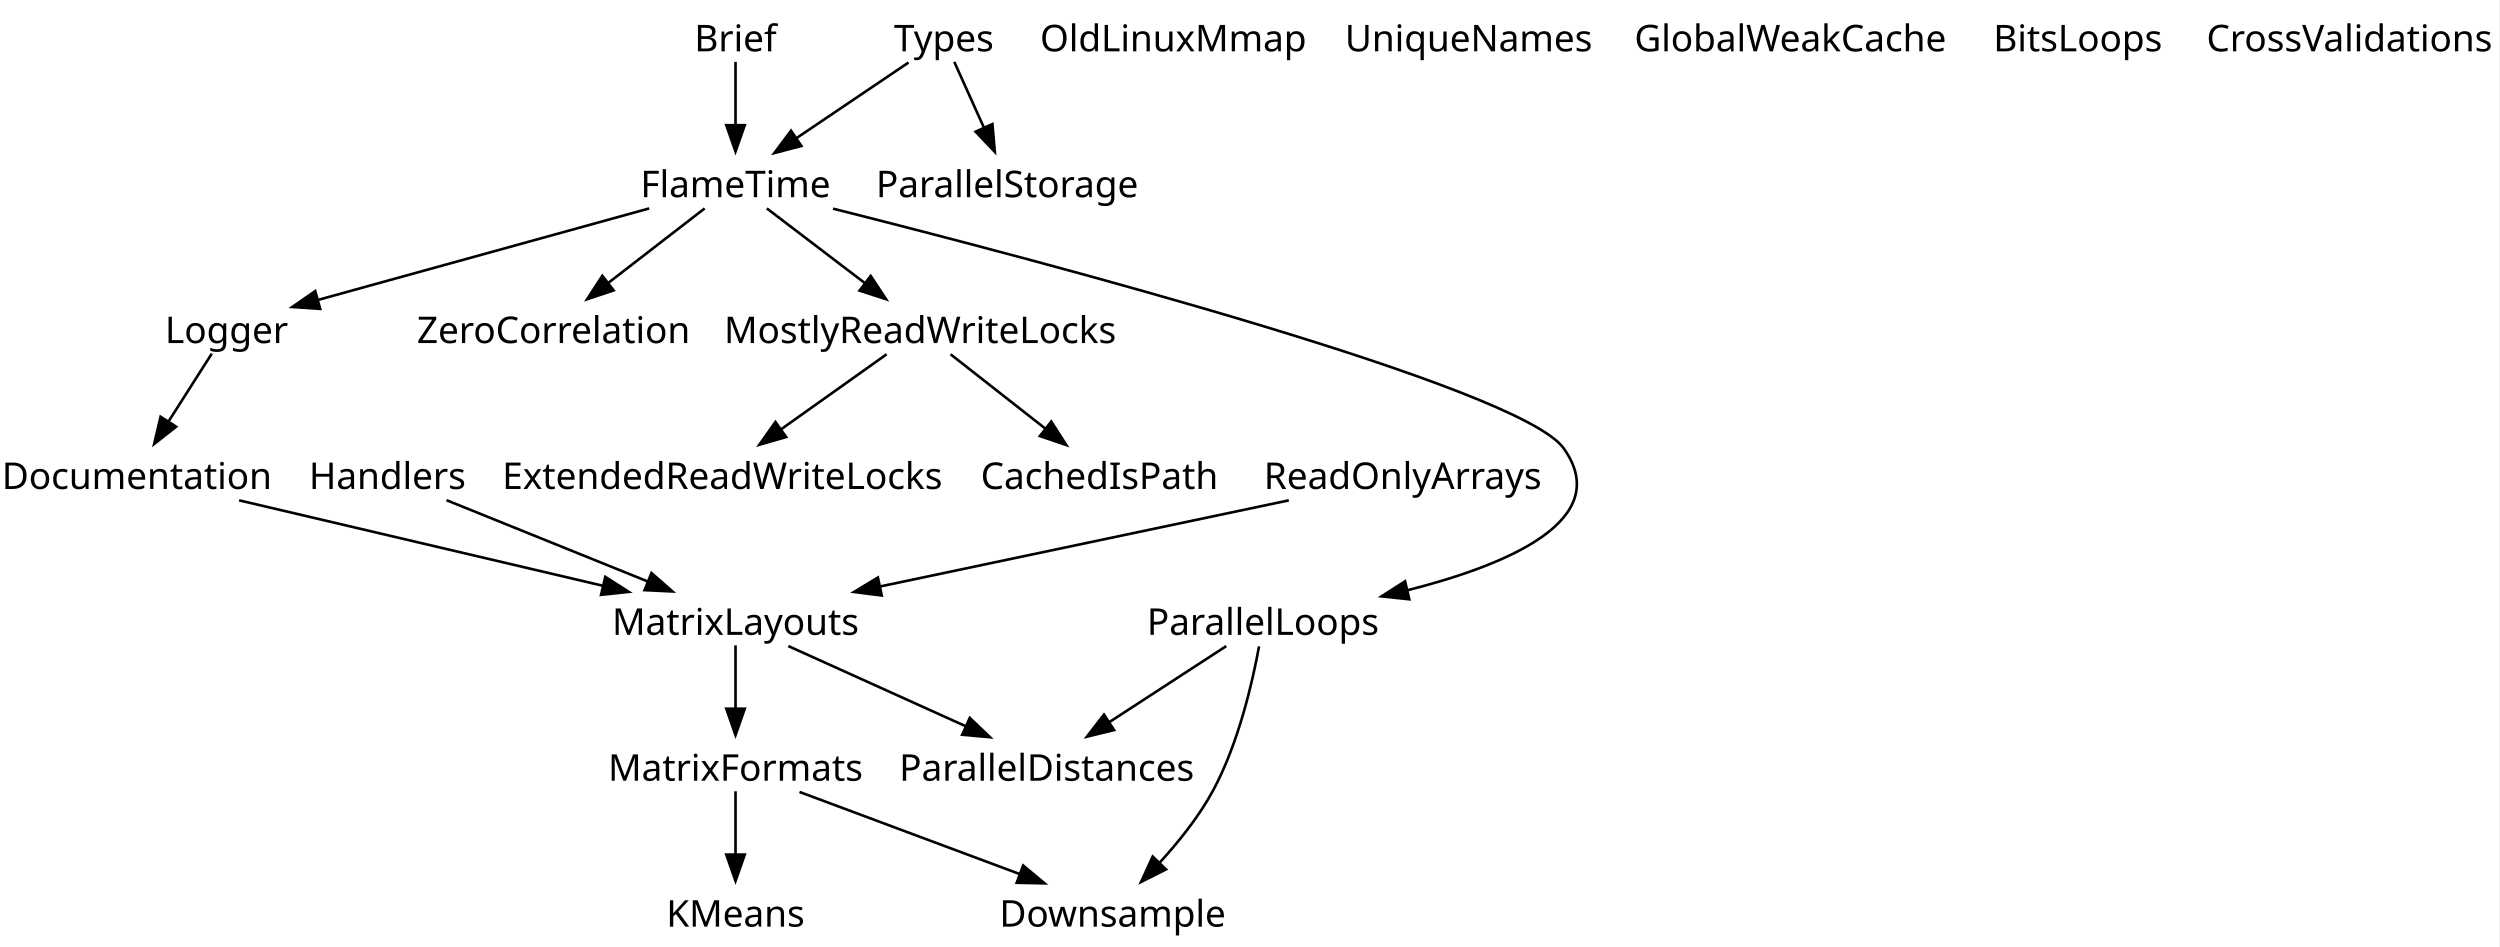
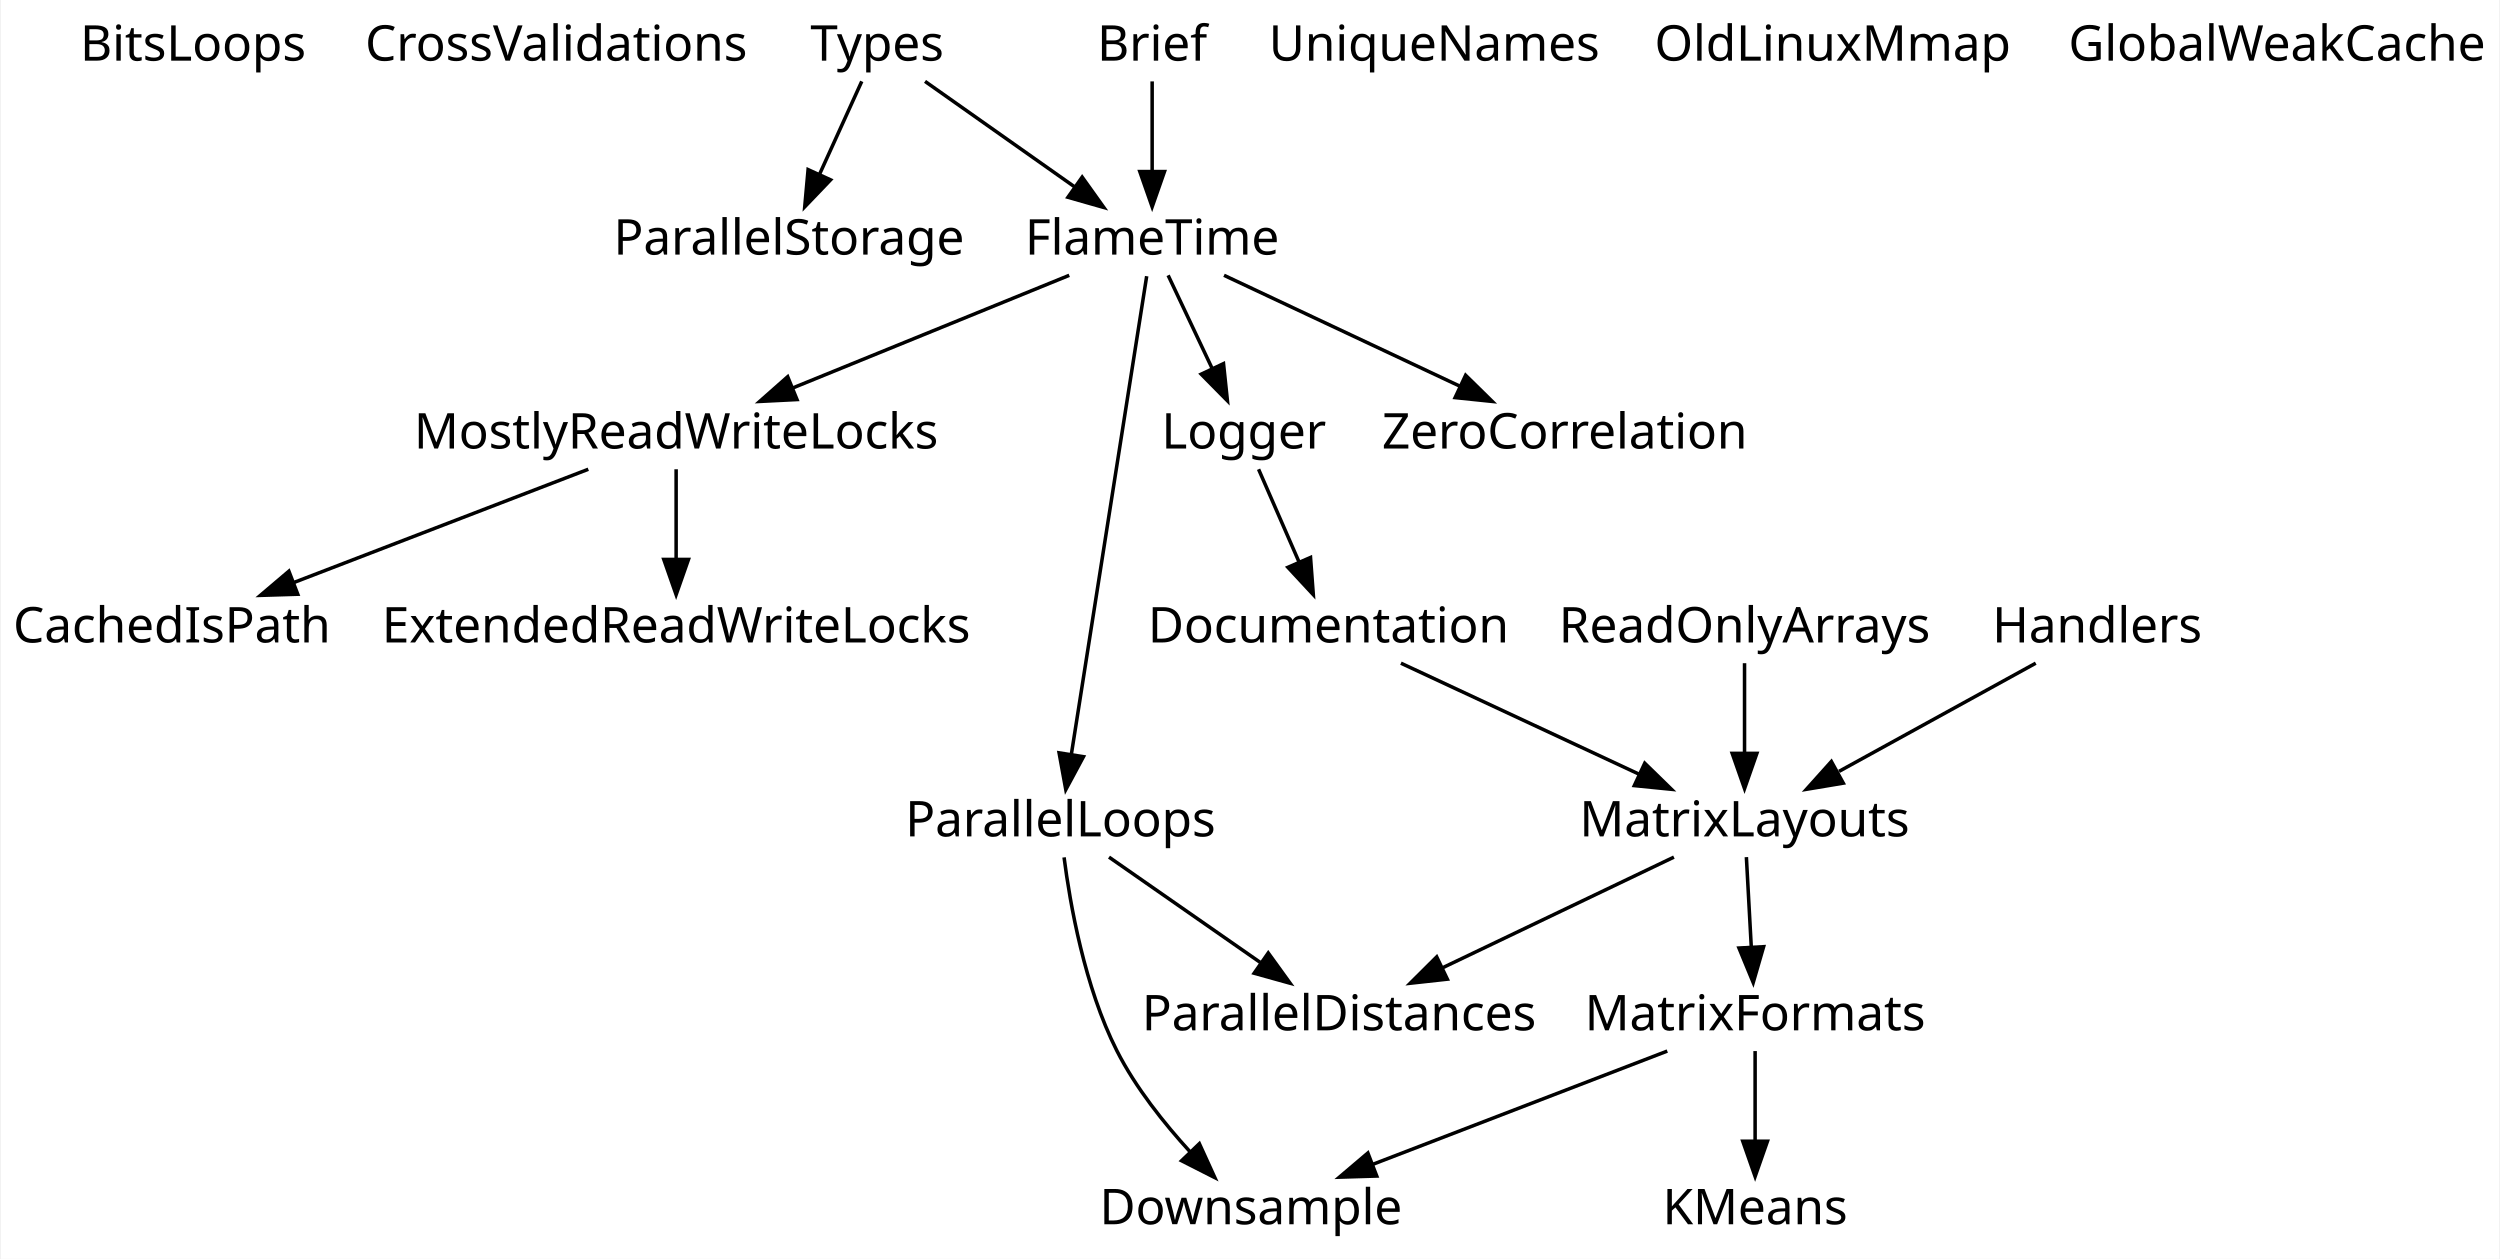
- <svg xmlns="http://www.w3.org/2000/svg" xmlns:xlink="http://www.w3.org/1999/xlink" width="948pt" height="359pt" viewBox="0.00 0.00 948.00 359.00">
-   <g id="graph0" class="graph" transform="scale(1 1) rotate(0) translate(4 355.24)">
-     <polygon fill="white" stroke="none" points="-4,4 -4,-355.24 943.69,-355.24 943.69,4 -4,4" />
+ <svg xmlns="http://www.w3.org/2000/svg" xmlns:xlink="http://www.w3.org/1999/xlink" width="709pt" height="357pt" viewBox="0.00 0.00 708.50 357.00">
+   <g id="graph0" class="graph" transform="scale(1 1) rotate(0) translate(4 353)">
+     <polygon fill="#ffffff" stroke="transparent" points="-4,4 -4,-353 704.5,-353 704.5,4 -4,4" />
    <g id="node1" class="node">
      <g id="a_node1">
-         <a xlink:href="../extended_read_write_locks.html" xlink:title="ExtendedReadWriteLocks" target="_top">
-           <polygon fill="none" stroke="white" points="350.07,-185.28 189.75,-185.28 189.75,-165.96 350.07,-165.96 350.07,-185.28" />
-           <text xml:space="preserve" text-anchor="middle" x="269.91" y="-169.82" font-family="Sans-Serif" font-size="14.00">ExtendedReadWriteLocks</text>
+         <a xlink:href="../bits_loops.html" xlink:title="BitsLoops" target="_top">
+           <polygon fill="none" stroke="#ffffff" points="82.5,-349 18.5,-349 18.5,-330 82.5,-330 82.5,-349" />
+           <text text-anchor="middle" x="50.5" y="-335.8" font-family="Sans-Serif" font-size="14.00" fill="#000000">BitsLoops</text>
        </a>
      </g>
    </g>
    <g id="node2" class="node">
      <g id="a_node2">
-         <a xlink:href="../mostly_read_write_locks.html" xlink:title="MostlyReadWriteLocks" target="_top">
-           <polygon fill="none" stroke="white" points="416.44,-240.6 273.38,-240.6 273.38,-221.28 416.44,-221.28 416.44,-240.6" />
-           <text xml:space="preserve" text-anchor="middle" x="344.91" y="-225.14" font-family="Sans-Serif" font-size="14.00">MostlyReadWriteLocks</text>
+         <a xlink:href="../cross_validations.html" xlink:title="CrossValidations" target="_top">
+           <polygon fill="none" stroke="#ffffff" points="206,-349 101,-349 101,-330 206,-330 206,-349" />
+           <text text-anchor="middle" x="153.5" y="-335.8" font-family="Sans-Serif" font-size="14.00" fill="#000000">CrossValidations</text>
+         </a>
+       </g>
+     </g>
+     <g id="node3" class="node">
+       <g id="a_node3">
+         <a xlink:href="../parallel_storage.html" xlink:title="ParallelStorage" target="_top">
+           <polygon fill="none" stroke="#ffffff" points="267.5,-294 171.5,-294 171.5,-275 267.5,-275 267.5,-294" />
+           <text text-anchor="middle" x="219.5" y="-280.8" font-family="Sans-Serif" font-size="14.00" fill="#000000">ParallelStorage</text>
+         </a>
+       </g>
+     </g>
+     <g id="node4" class="node">
+       <g id="a_node4">
+         <a xlink:href="../types.html" xlink:title="Types" target="_top">
+           <polygon fill="none" stroke="#ffffff" points="264.5,-349 224.5,-349 224.5,-330 264.5,-330 264.5,-349" />
+           <text text-anchor="middle" x="244.5" y="-335.8" font-family="Sans-Serif" font-size="14.00" fill="#000000">Types</text>
        </a>
      </g>
    </g>
    <g id="edge1" class="edge">
-       <path fill="none" stroke="black" d="M332.19,-220.89C321.2,-213.08 305.07,-201.61 291.98,-192.31" />
-       <polygon fill="black" stroke="black" points="294.11,-189.53 283.93,-186.59 290.05,-195.23 294.11,-189.53" />
+       <path fill="none" stroke="#000000" d="M240.145,-329.92C236.852,-322.675 232.223,-312.49 228.182,-303.601" />
+       <polygon fill="#000000" stroke="#000000" points="231.298,-301.996 223.973,-294.341 224.925,-304.893 231.298,-301.996" />
+     </g>
+     <g id="node14" class="node">
+       <g id="a_node14">
+         <a xlink:href="../flame_time.html" xlink:title="FlameTime" target="_top">
+           <polygon fill="none" stroke="#ffffff" points="359.5,-294 285.5,-294 285.5,-275 359.5,-275 359.5,-294" />
+           <text text-anchor="middle" x="322.5" y="-280.8" font-family="Sans-Serif" font-size="14.00" fill="#000000">FlameTime</text>
+         </a>
+       </g>
+     </g>
+     <g id="edge17" class="edge">
+       <path fill="none" stroke="#000000" d="M258.087,-329.92C269.759,-321.689 286.81,-309.666 300.438,-300.057" />
+       <polygon fill="#000000" stroke="#000000" points="302.652,-302.778 308.807,-294.155 298.618,-297.057 302.652,-302.778" />
    </g>
    <g id="node5" class="node">
      <g id="a_node5">
+         <a xlink:href="../matrix_formats.html" xlink:title="MatrixFormats" target="_top">
+           <polygon fill="none" stroke="#ffffff" points="539.5,-74 447.5,-74 447.5,-55 539.5,-55 539.5,-74" />
+           <text text-anchor="middle" x="493.5" y="-60.8" font-family="Sans-Serif" font-size="14.00" fill="#000000">MatrixFormats</text>
+         </a>
+       </g>
+     </g>
+     <g id="node15" class="node">
+       <g id="a_node15">
+         <a xlink:href="../kmeans.html" xlink:title="KMeans" target="_top">
+           <polygon fill="none" stroke="#ffffff" points="521,-19 466,-19 466,0 521,0 521,-19" />
+           <text text-anchor="middle" x="493.5" y="-5.8" font-family="Sans-Serif" font-size="14.00" fill="#000000">KMeans</text>
+         </a>
+       </g>
+     </g>
+     <g id="edge8" class="edge">
+       <path fill="none" stroke="#000000" d="M493.5,-54.92C493.5,-47.908 493.5,-38.144 493.5,-29.465" />
+       <polygon fill="#000000" stroke="#000000" points="497,-29.341 493.5,-19.341 490,-29.341 497,-29.341" />
+     </g>
+     <g id="node21" class="node">
+       <g id="a_node21">
+         <a xlink:href="../downsample.html" xlink:title="Downsample" target="_top">
+           <polygon fill="none" stroke="#ffffff" points="392,-19 309,-19 309,0 392,0 392,-19" />
+           <text text-anchor="middle" x="350.5" y="-5.8" font-family="Sans-Serif" font-size="14.00" fill="#000000">Downsample</text>
+         </a>
+       </g>
+     </g>
+     <g id="edge15" class="edge">
+       <path fill="none" stroke="#000000" d="M468.591,-54.92C445.46,-46.023 410.805,-32.694 385.012,-22.774" />
+       <polygon fill="#000000" stroke="#000000" points="386.193,-19.478 375.603,-19.155 383.68,-26.012 386.193,-19.478" />
+     </g>
+     <g id="node6" class="node">
+       <g id="a_node6">
+         <a xlink:href="../matrix_layouts.html" xlink:title="MatrixLayouts" target="_top">
+           <polygon fill="none" stroke="#ffffff" points="535,-129 446,-129 446,-110 535,-110 535,-129" />
+           <text text-anchor="middle" x="490.5" y="-115.8" font-family="Sans-Serif" font-size="14.00" fill="#000000">MatrixLayouts</text>
+         </a>
+       </g>
+     </g>
+     <g id="edge2" class="edge">
+       <path fill="none" stroke="#000000" d="M491.023,-109.92C491.405,-102.908 491.938,-93.144 492.411,-84.465" />
+       <polygon fill="#000000" stroke="#000000" points="495.913,-84.517 492.963,-74.341 488.924,-84.135 495.913,-84.517" />
+     </g>
+     <g id="node10" class="node">
+       <g id="a_node10">
+         <a xlink:href="../parallel_distances.html" xlink:title="ParallelDistances" target="_top">
+           <polygon fill="none" stroke="#ffffff" points="429.5,-74 321.5,-74 321.5,-55 429.5,-55 429.5,-74" />
+           <text text-anchor="middle" x="375.5" y="-60.8" font-family="Sans-Serif" font-size="14.00" fill="#000000">ParallelDistances</text>
+         </a>
+       </g>
+     </g>
+     <g id="edge5" class="edge">
+       <path fill="none" stroke="#000000" d="M470.469,-109.92C452.358,-101.258 425.464,-88.396 404.914,-78.567" />
+       <polygon fill="#000000" stroke="#000000" points="406.219,-75.312 395.688,-74.155 403.199,-81.627 406.219,-75.312" />
+     </g>
+     <g id="node7" class="node">
+       <g id="a_node7">
        <a xlink:href="../cached_ispath.html" xlink:title="CachedIsPath" target="_top">
-           <polygon fill="none" stroke="white" points="457.44,-185.28 368.38,-185.28 368.38,-165.96 457.44,-165.96 457.44,-185.28" />
-           <text xml:space="preserve" text-anchor="middle" x="412.91" y="-169.82" font-family="Sans-Serif" font-size="14.00">CachedIsPath</text>
-         </a>
-       </g>
-     </g>
-     <g id="edge3" class="edge">
-       <path fill="none" stroke="black" d="M356.45,-220.89C366.37,-213.11 380.92,-201.7 392.77,-192.41" />
-       <polygon fill="black" stroke="black" points="394.64,-195.39 400.35,-186.47 390.33,-189.88 394.64,-195.39" />
-     </g>
-     <g id="node3" class="node">
-       <g id="a_node3">
-         <a xlink:href="../old_linux_mmap.html" xlink:title="OldLinuxMmap" target="_top">
-           <polygon fill="none" stroke="white" points="489.57,-351.24 392.25,-351.24 392.25,-331.92 489.57,-331.92 489.57,-351.24" />
-           <text xml:space="preserve" text-anchor="middle" x="440.91" y="-335.78" font-family="Sans-Serif" font-size="14.00">OldLinuxMmap</text>
-         </a>
-       </g>
-     </g>
-     <g id="node4" class="node">
-       <g id="a_node4">
-         <a xlink:href="../flame_time.html" xlink:title="FlameTime" target="_top">
-           <polygon fill="none" stroke="white" points="311.57,-295.92 238.25,-295.92 238.25,-276.6 311.57,-276.6 311.57,-295.92" />
-           <text xml:space="preserve" text-anchor="middle" x="274.91" y="-280.46" font-family="Sans-Serif" font-size="14.00">FlameTime</text>
-         </a>
-       </g>
-     </g>
-     <g id="edge2" class="edge">
-       <path fill="none" stroke="black" d="M286.78,-276.21C297,-268.43 311.98,-257.02 324.17,-247.73" />
-       <polygon fill="black" stroke="black" points="326.17,-250.61 332.01,-241.77 321.93,-245.04 326.17,-250.61" />
+           <polygon fill="none" stroke="#ffffff" points="89,-184 0,-184 0,-165 89,-165 89,-184" />
+           <text text-anchor="middle" x="44.5" y="-170.8" font-family="Sans-Serif" font-size="14.00" fill="#000000">CachedIsPath</text>
+         </a>
+       </g>
    </g>
    <g id="node8" class="node">
      <g id="a_node8">
+         <a xlink:href="../mostly_read_write_locks.html" xlink:title="MostlyReadWriteLocks" target="_top">
+           <polygon fill="none" stroke="#ffffff" points="259,-239 116,-239 116,-220 259,-220 259,-239" />
+           <text text-anchor="middle" x="187.5" y="-225.8" font-family="Sans-Serif" font-size="14.00" fill="#000000">MostlyReadWriteLocks</text>
+         </a>
+       </g>
+     </g>
+     <g id="edge3" class="edge">
+       <path fill="none" stroke="#000000" d="M162.591,-219.92C139.46,-211.023 104.805,-197.694 79.012,-187.774" />
+       <polygon fill="#000000" stroke="#000000" points="80.193,-184.478 69.603,-184.155 77.68,-191.012 80.193,-184.478" />
+     </g>
+     <g id="node20" class="node">
+       <g id="a_node20">
+         <a xlink:href="../extended_read_write_locks.html" xlink:title="ExtendedReadWriteLocks" target="_top">
+           <polygon fill="none" stroke="#ffffff" points="268,-184 107,-184 107,-165 268,-165 268,-184" />
+           <text text-anchor="middle" x="187.5" y="-170.8" font-family="Sans-Serif" font-size="14.00" fill="#000000">ExtendedReadWriteLocks</text>
+         </a>
+       </g>
+     </g>
+     <g id="edge13" class="edge">
+       <path fill="none" stroke="#000000" d="M187.5,-219.92C187.5,-212.908 187.5,-203.144 187.5,-194.465" />
+       <polygon fill="#000000" stroke="#000000" points="191,-194.341 187.5,-184.341 184,-194.341 191,-194.341" />
+     </g>
+     <g id="node9" class="node">
+       <g id="a_node9">
+         <a xlink:href="../unique_names.html" xlink:title="UniqueNames" target="_top">
+           <polygon fill="none" stroke="#ffffff" points="448,-349 357,-349 357,-330 448,-330 448,-349" />
+           <text text-anchor="middle" x="402.5" y="-335.8" font-family="Sans-Serif" font-size="14.00" fill="#000000">UniqueNames</text>
+         </a>
+       </g>
+     </g>
+     <g id="node11" class="node">
+       <g id="a_node11">
+         <a xlink:href="../parallel_loops.html" xlink:title="ParallelLoops" target="_top">
+           <polygon fill="none" stroke="#ffffff" points="339.5,-129 253.5,-129 253.5,-110 339.5,-110 339.5,-129" />
+           <text text-anchor="middle" x="296.5" y="-115.8" font-family="Sans-Serif" font-size="14.00" fill="#000000">ParallelLoops</text>
+         </a>
+       </g>
+     </g>
+     <g id="edge4" class="edge">
+       <path fill="none" stroke="#000000" d="M310.261,-109.92C322.083,-101.689 339.353,-89.666 353.155,-80.057" />
+       <polygon fill="#000000" stroke="#000000" points="355.425,-82.741 361.632,-74.155 351.425,-76.996 355.425,-82.741" />
+     </g>
+     <g id="edge14" class="edge">
+       <path fill="none" stroke="#000000" d="M297.519,-109.846C299.196,-96.804 303.313,-73.109 312.5,-55 317.808,-44.537 325.924,-34.37 333.295,-26.31" />
+       <polygon fill="#000000" stroke="#000000" points="335.891,-28.66 340.285,-19.019 330.838,-23.815 335.891,-28.66" />
+     </g>
+     <g id="node12" class="node">
+       <g id="a_node12">
+         <a xlink:href="../documentation.html" xlink:title="Documentation" target="_top">
+           <polygon fill="none" stroke="#ffffff" points="420.5,-184 324.5,-184 324.5,-165 420.5,-165 420.5,-184" />
+           <text text-anchor="middle" x="372.5" y="-170.8" font-family="Sans-Serif" font-size="14.00" fill="#000000">Documentation</text>
+         </a>
+       </g>
+     </g>
+     <g id="edge11" class="edge">
+       <path fill="none" stroke="#000000" d="M393.054,-164.92C411.721,-156.219 439.483,-143.279 460.605,-133.434" />
+       <polygon fill="#000000" stroke="#000000" points="462.2,-136.552 469.786,-129.155 459.243,-130.207 462.2,-136.552" />
+     </g>
+     <g id="node13" class="node">
+       <g id="a_node13">
+         <a xlink:href="../logger.html" xlink:title="Logger" target="_top">
+           <polygon fill="none" stroke="#ffffff" points="372,-239 325,-239 325,-220 372,-220 372,-239" />
+           <text text-anchor="middle" x="348.5" y="-225.8" font-family="Sans-Serif" font-size="14.00" fill="#000000">Logger</text>
+         </a>
+       </g>
+     </g>
+     <g id="edge6" class="edge">
+       <path fill="none" stroke="#000000" d="M352.68,-219.92C355.842,-212.675 360.286,-202.49 364.165,-193.601" />
+       <polygon fill="#000000" stroke="#000000" points="367.414,-194.906 368.206,-184.341 360.998,-192.106 367.414,-194.906" />
+     </g>
+     <g id="edge7" class="edge">
+       <path fill="none" stroke="#000000" d="M298.985,-274.92C277.34,-266.101 245.007,-252.929 220.727,-243.037" />
+       <polygon fill="#000000" stroke="#000000" points="221.78,-239.687 211.199,-239.155 219.139,-246.169 221.78,-239.687" />
+     </g>
+     <g id="edge9" class="edge">
+       <path fill="none" stroke="#000000" d="M320.951,-274.673C316.769,-248.129 305.184,-174.609 299.595,-139.14" />
+       <polygon fill="#000000" stroke="#000000" points="303.022,-138.403 298.008,-129.069 296.107,-139.492 303.022,-138.403" />
+     </g>
+     <g id="edge16" class="edge">
+       <path fill="none" stroke="#000000" d="M327.029,-274.92C330.454,-267.675 335.268,-257.49 339.47,-248.601" />
+       <polygon fill="#000000" stroke="#000000" points="342.738,-249.877 343.848,-239.341 336.41,-246.886 342.738,-249.877" />
+     </g>
+     <g id="node23" class="node">
+       <g id="a_node23">
        <a xlink:href="../zero_correlation.html" xlink:title="ZeroCorrelation" target="_top">
-           <polygon fill="none" stroke="white" points="254.94,-240.6 156.87,-240.6 156.87,-221.28 254.94,-221.28 254.94,-240.6" />
-           <text xml:space="preserve" text-anchor="middle" x="205.91" y="-225.14" font-family="Sans-Serif" font-size="14.00">ZeroCorrelation</text>
-         </a>
-       </g>
-     </g>
-     <g id="edge4" class="edge">
-       <path fill="none" stroke="black" d="M263.21,-276.21C253.13,-268.43 238.37,-257.02 226.35,-247.73" />
-       <polygon fill="black" stroke="black" points="228.69,-245.12 218.64,-241.78 224.41,-250.66 228.69,-245.12" />
+           <polygon fill="none" stroke="#ffffff" points="488.5,-239 390.5,-239 390.5,-220 488.5,-220 488.5,-239" />
+           <text text-anchor="middle" x="439.5" y="-225.8" font-family="Sans-Serif" font-size="14.00" fill="#000000">ZeroCorrelation</text>
+         </a>
+       </g>
+     </g>
+     <g id="edge19" class="edge">
+       <path fill="none" stroke="#000000" d="M342.88,-274.92C361.389,-266.219 388.915,-253.279 409.858,-243.434" />
+       <polygon fill="#000000" stroke="#000000" points="411.4,-246.577 418.961,-239.155 408.422,-240.242 411.4,-246.577" />
    </g>
    <g id="node16" class="node">
      <g id="a_node16">
-         <a xlink:href="../parallel_loops.html" xlink:title="ParallelLoops" target="_top">
-           <polygon fill="none" stroke="white" points="517.94,-129.96 431.88,-129.96 431.88,-110.64 517.94,-110.64 517.94,-129.96" />
-           <text xml:space="preserve" text-anchor="middle" x="474.91" y="-114.5" font-family="Sans-Serif" font-size="14.00">ParallelLoops</text>
-         </a>
-       </g>
-     </g>
-     <g id="edge7" class="edge">
-       <path fill="none" stroke="black" d="M311.91,-276.11C391.33,-256.12 572.31,-208.44 588.91,-185.28 608.4,-158.08 567.62,-140.99 529.54,-131.38" />
-       <polygon fill="black" stroke="black" points="530.41,-127.99 519.87,-129.1 528.8,-134.81 530.41,-127.99" />
+         <a xlink:href="../read_only_arrays.html" xlink:title="ReadOnlyArrays" target="_top">
+           <polygon fill="none" stroke="#ffffff" points="542.5,-184 438.5,-184 438.5,-165 542.5,-165 542.5,-184" />
+           <text text-anchor="middle" x="490.5" y="-170.8" font-family="Sans-Serif" font-size="14.00" fill="#000000">ReadOnlyArrays</text>
+         </a>
+       </g>
+     </g>
+     <g id="edge10" class="edge">
+       <path fill="none" stroke="#000000" d="M490.5,-164.92C490.5,-157.908 490.5,-148.144 490.5,-139.465" />
+       <polygon fill="#000000" stroke="#000000" points="494,-139.341 490.5,-129.341 487,-139.341 494,-139.341" />
+     </g>
+     <g id="node17" class="node">
+       <g id="a_node17">
+         <a xlink:href="../old_linux_mmap.html" xlink:title="OldLinuxMmap" target="_top">
+           <polygon fill="none" stroke="#ffffff" points="564.5,-349 466.5,-349 466.5,-330 564.5,-330 564.5,-349" />
+           <text text-anchor="middle" x="515.5" y="-335.8" font-family="Sans-Serif" font-size="14.00" fill="#000000">OldLinuxMmap</text>
+         </a>
+       </g>
+     </g>
+     <g id="node18" class="node">
+       <g id="a_node18">
+         <a xlink:href="../handlers.html" xlink:title="Handlers" target="_top">
+           <polygon fill="none" stroke="#ffffff" points="620,-184 561,-184 561,-165 620,-165 620,-184" />
+           <text text-anchor="middle" x="590.5" y="-170.8" font-family="Sans-Serif" font-size="14.00" fill="#000000">Handlers</text>
+         </a>
+       </g>
+     </g>
+     <g id="edge12" class="edge">
+       <path fill="none" stroke="#000000" d="M573.081,-164.92C557.689,-156.454 535.001,-143.976 517.298,-134.239" />
+       <polygon fill="#000000" stroke="#000000" points="518.504,-130.907 508.055,-129.155 515.13,-137.041 518.504,-130.907" />
    </g>
    <g id="node19" class="node">
      <g id="a_node19">
-         <a xlink:href="../logger.html" xlink:title="Logger" target="_top">
-           <polygon fill="none" stroke="white" points="105.07,-240.6 58.75,-240.6 58.75,-221.28 105.07,-221.28 105.07,-240.6" />
-           <text xml:space="preserve" text-anchor="middle" x="81.91" y="-225.14" font-family="Sans-Serif" font-size="14.00">Logger</text>
-         </a>
-       </g>
-     </g>
-     <g id="edge11" class="edge">
-       <path fill="none" stroke="black" d="M242.17,-276.21C207.14,-266.54 151.81,-251.25 116.2,-241.41" />
-       <polygon fill="black" stroke="black" points="117.4,-238.12 106.83,-238.83 115.54,-244.86 117.4,-238.12" />
-     </g>
-     <g id="node6" class="node">
-       <g id="a_node6">
-         <a xlink:href="../read_only_arrays.html" xlink:title="ReadOnlyArrays" target="_top">
-           <polygon fill="none" stroke="white" points="579.94,-185.28 475.88,-185.28 475.88,-165.96 579.94,-165.96 579.94,-185.28" />
-           <text xml:space="preserve" text-anchor="middle" x="527.91" y="-169.82" font-family="Sans-Serif" font-size="14.00">ReadOnlyArrays</text>
-         </a>
-       </g>
-     </g>
-     <g id="node14" class="node">
-       <g id="a_node14">
-         <a xlink:href="../matrix_layouts.html" xlink:title="MatrixLayouts" target="_top">
-           <polygon fill="none" stroke="white" points="319.44,-129.96 230.37,-129.96 230.37,-110.64 319.44,-110.64 319.44,-129.96" />
-           <text xml:space="preserve" text-anchor="middle" x="274.91" y="-114.5" font-family="Sans-Serif" font-size="14.00">MatrixLayouts</text>
-         </a>
-       </g>
-     </g>
-     <g id="edge17" class="edge">
-       <path fill="none" stroke="black" d="M484.71,-165.51C441.81,-156.47 375.91,-142.59 329.44,-132.79" />
-       <polygon fill="black" stroke="black" points="330.35,-129.41 319.84,-130.77 328.9,-136.26 330.35,-129.41" />
-     </g>
-     <g id="node7" class="node">
-       <g id="a_node7">
-         <a xlink:href="../unique_names.html" xlink:title="UniqueNames" target="_top">
-           <polygon fill="none" stroke="white" points="598.19,-351.24 507.62,-351.24 507.62,-331.92 598.19,-331.92 598.19,-351.24" />
-           <text xml:space="preserve" text-anchor="middle" x="552.91" y="-335.78" font-family="Sans-Serif" font-size="14.00">UniqueNames</text>
-         </a>
-       </g>
-     </g>
-     <g id="node9" class="node">
-       <g id="a_node9">
        <a xlink:href="../global_weak_cache.html" xlink:title="GlobalWeakCache" target="_top">
-           <polygon fill="none" stroke="white" points="733.69,-351.24 616.12,-351.24 616.12,-331.92 733.69,-331.92 733.69,-351.24" />
-           <text xml:space="preserve" text-anchor="middle" x="674.91" y="-335.78" font-family="Sans-Serif" font-size="14.00">GlobalWeakCache</text>
-         </a>
-       </g>
-     </g>
-     <g id="node10" class="node">
-       <g id="a_node10">
-         <a xlink:href="../bits_loops.html" xlink:title="BitsLoops" target="_top">
-           <polygon fill="none" stroke="white" points="815.69,-351.24 752.12,-351.24 752.12,-331.92 815.69,-331.92 815.69,-351.24" />
-           <text xml:space="preserve" text-anchor="middle" x="783.91" y="-335.78" font-family="Sans-Serif" font-size="14.00">BitsLoops</text>
-         </a>
-       </g>
-     </g>
-     <g id="node11" class="node">
-       <g id="a_node11">
-         <a xlink:href="../parallel_storage.html" xlink:title="ParallelStorage" target="_top">
-           <polygon fill="none" stroke="white" points="426.19,-295.92 329.62,-295.92 329.62,-276.6 426.19,-276.6 426.19,-295.92" />
-           <text xml:space="preserve" text-anchor="middle" x="377.91" y="-280.46" font-family="Sans-Serif" font-size="14.00">ParallelStorage</text>
-         </a>
-       </g>
-     </g>
-     <g id="node12" class="node">
-       <g id="a_node12">
-         <a xlink:href="../types.html" xlink:title="Types" target="_top">
-           <polygon fill="none" stroke="white" points="374.44,-351.24 333.37,-351.24 333.37,-331.92 374.44,-331.92 374.44,-351.24" />
-           <text xml:space="preserve" text-anchor="middle" x="353.91" y="-335.78" font-family="Sans-Serif" font-size="14.00">Types</text>
-         </a>
-       </g>
-     </g>
-     <g id="edge14" class="edge">
-       <path fill="none" stroke="black" d="M340.51,-331.53C328.82,-323.65 311.61,-312.03 297.75,-302.68" />
-       <polygon fill="black" stroke="black" points="299.88,-299.89 289.63,-297.2 295.96,-305.69 299.88,-299.89" />
-     </g>
-     <g id="edge5" class="edge">
-       <path fill="none" stroke="black" d="M357.87,-331.78C360.95,-324.95 365.32,-315.23 369.2,-306.61" />
-       <polygon fill="black" stroke="black" points="372.33,-308.19 373.24,-297.64 365.94,-305.32 372.33,-308.19" />
-     </g>
-     <g id="node13" class="node">
-       <g id="a_node13">
-         <a xlink:href="../matrix_formats.html" xlink:title="MatrixFormats" target="_top">
-           <polygon fill="none" stroke="white" points="320.94,-74.64 228.87,-74.64 228.87,-55.32 320.94,-55.32 320.94,-74.64" />
-           <text xml:space="preserve" text-anchor="middle" x="274.91" y="-59.18" font-family="Sans-Serif" font-size="14.00">MatrixFormats</text>
-         </a>
-       </g>
-     </g>
-     <g id="node18" class="node">
-       <g id="a_node18">
-         <a xlink:href="../kmeans.html" xlink:title="KMeans" target="_top">
-           <polygon fill="none" stroke="white" points="302.19,-19.32 247.62,-19.32 247.62,0 302.19,0 302.19,-19.32" />
-           <text xml:space="preserve" text-anchor="middle" x="274.91" y="-3.86" font-family="Sans-Serif" font-size="14.00">KMeans</text>
-         </a>
-       </g>
-     </g>
-     <g id="edge10" class="edge">
-       <path fill="none" stroke="black" d="M274.91,-55.18C274.91,-48.58 274.91,-39.28 274.91,-30.89" />
-       <polygon fill="black" stroke="black" points="278.41,-31.17 274.91,-21.17 271.41,-31.17 278.41,-31.17" />
-     </g>
-     <g id="node23" class="node">
-       <g id="a_node23">
-         <a xlink:href="../downsample.html" xlink:title="Downsample" target="_top">
-           <polygon fill="none" stroke="white" points="459.44,-19.32 376.38,-19.32 376.38,0 459.44,0 459.44,-19.32" />
-           <text xml:space="preserve" text-anchor="middle" x="417.91" y="-3.86" font-family="Sans-Serif" font-size="14.00">Downsample</text>
-         </a>
-       </g>
-     </g>
-     <g id="edge18" class="edge">
-       <path fill="none" stroke="black" d="M299.17,-54.93C322.18,-46.36 357,-33.37 382.99,-23.68" />
-       <polygon fill="black" stroke="black" points="383.97,-27.05 392.11,-20.28 381.52,-20.49 383.97,-27.05" />
-     </g>
-     <g id="edge6" class="edge">
-       <path fill="none" stroke="black" d="M274.91,-110.5C274.91,-103.9 274.91,-94.6 274.91,-86.21" />
-       <polygon fill="black" stroke="black" points="278.41,-86.49 274.91,-76.49 271.41,-86.49 278.41,-86.49" />
-     </g>
-     <g id="node17" class="node">
-       <g id="a_node17">
-         <a xlink:href="../parallel_distances.html" xlink:title="ParallelDistances" target="_top">
-           <polygon fill="none" stroke="white" points="447.19,-74.64 338.62,-74.64 338.62,-55.32 447.19,-55.32 447.19,-74.64" />
-           <text xml:space="preserve" text-anchor="middle" x="392.91" y="-59.18" font-family="Sans-Serif" font-size="14.00">ParallelDistances</text>
-         </a>
-       </g>
-     </g>
-     <g id="edge9" class="edge">
-       <path fill="none" stroke="black" d="M294.93,-110.25C313.4,-101.91 341.12,-89.38 362.36,-79.78" />
-       <polygon fill="black" stroke="black" points="363.74,-83 371.42,-75.69 360.86,-76.62 363.74,-83" />
-     </g>
-     <g id="node15" class="node">
-       <g id="a_node15">
-         <a xlink:href="../cross_validations.html" xlink:title="CrossValidations" target="_top">
-           <polygon fill="none" stroke="white" points="939.69,-351.24 834.12,-351.24 834.12,-331.92 939.69,-331.92 939.69,-351.24" />
-           <text xml:space="preserve" text-anchor="middle" x="886.91" y="-335.78" font-family="Sans-Serif" font-size="14.00">CrossValidations</text>
-         </a>
-       </g>
-     </g>
-     <g id="edge8" class="edge">
-       <path fill="none" stroke="black" d="M461,-110.25C448.75,-102.29 430.66,-90.52 416.2,-81.12" />
-       <polygon fill="black" stroke="black" points="418.45,-78.41 408.16,-75.89 414.63,-84.28 418.45,-78.41" />
-     </g>
-     <g id="edge19" class="edge">
-       <path fill="none" stroke="black" d="M473.43,-110.15C471.09,-97.3 465.74,-73.45 455.91,-55.32 450.54,-45.41 442.71,-35.73 435.55,-27.92" />
-       <polygon fill="black" stroke="black" points="438.15,-25.57 428.69,-20.81 433.11,-30.43 438.15,-25.57" />
+           <polygon fill="none" stroke="#ffffff" points="700.5,-349 582.5,-349 582.5,-330 700.5,-330 700.5,-349" />
+           <text text-anchor="middle" x="641.5" y="-335.8" font-family="Sans-Serif" font-size="14.00" fill="#000000">GlobalWeakCache</text>
+         </a>
+       </g>
    </g>
    <g id="node22" class="node">
      <g id="a_node22">
-         <a xlink:href="../documentation.html" xlink:title="Documentation" target="_top">
-           <polygon fill="none" stroke="white" points="95.82,-185.28 0,-185.28 0,-165.96 95.82,-165.96 95.82,-185.28" />
-           <text xml:space="preserve" text-anchor="middle" x="47.91" y="-169.82" font-family="Sans-Serif" font-size="14.00">Documentation</text>
-         </a>
-       </g>
-     </g>
-     <g id="edge12" class="edge">
-       <path fill="none" stroke="black" d="M76.3,-221.14C71.79,-214.08 65.32,-203.93 59.7,-195.1" />
-       <polygon fill="black" stroke="black" points="62.79,-193.44 54.46,-186.89 56.89,-197.21 62.79,-193.44" />
-     </g>
-     <g id="node20" class="node">
-       <g id="a_node20">
        <a xlink:href="../brief.html" xlink:title="Brief" target="_top">
-           <polygon fill="none" stroke="white" points="290.94,-351.24 258.87,-351.24 258.87,-331.92 290.94,-331.92 290.94,-351.24" />
-           <text xml:space="preserve" text-anchor="middle" x="274.91" y="-335.78" font-family="Sans-Serif" font-size="14.00">Brief</text>
-         </a>
-       </g>
-     </g>
-     <g id="edge13" class="edge">
-       <path fill="none" stroke="black" d="M274.91,-331.78C274.91,-325.18 274.91,-315.88 274.91,-307.49" />
-       <polygon fill="black" stroke="black" points="278.41,-307.77 274.91,-297.77 271.41,-307.77 278.41,-307.77" />
-     </g>
-     <g id="node21" class="node">
-       <g id="a_node21">
-         <a xlink:href="../handlers.html" xlink:title="Handlers" target="_top">
-           <polygon fill="none" stroke="white" points="172.07,-185.28 113.75,-185.28 113.75,-165.96 172.07,-165.96 172.07,-185.28" />
-           <text xml:space="preserve" text-anchor="middle" x="142.91" y="-169.82" font-family="Sans-Serif" font-size="14.00">Handlers</text>
-         </a>
-       </g>
-     </g>
-     <g id="edge16" class="edge">
-       <path fill="none" stroke="black" d="M165.3,-165.57C186.35,-157.07 218.11,-144.24 242.03,-134.58" />
-       <polygon fill="black" stroke="black" points="243.04,-137.95 251,-130.96 240.42,-131.46 243.04,-137.95" />
-     </g>
-     <g id="edge15" class="edge">
-       <path fill="none" stroke="black" d="M86.67,-165.51C124.84,-156.55 183.29,-142.82 224.93,-133.04" />
-       <polygon fill="black" stroke="black" points="225.52,-136.5 234.45,-130.8 223.92,-129.68 225.52,-136.5" />
+           <polygon fill="none" stroke="#ffffff" points="338.5,-349 306.5,-349 306.5,-330 338.5,-330 338.5,-349" />
+           <text text-anchor="middle" x="322.5" y="-335.8" font-family="Sans-Serif" font-size="14.00" fill="#000000">Brief</text>
+         </a>
+       </g>
+     </g>
+     <g id="edge18" class="edge">
+       <path fill="none" stroke="#000000" d="M322.5,-329.92C322.5,-322.908 322.5,-313.144 322.5,-304.465" />
+       <polygon fill="#000000" stroke="#000000" points="326,-304.341 322.5,-294.341 319,-304.341 326,-304.341" />
    </g>
  </g>
</svg>
